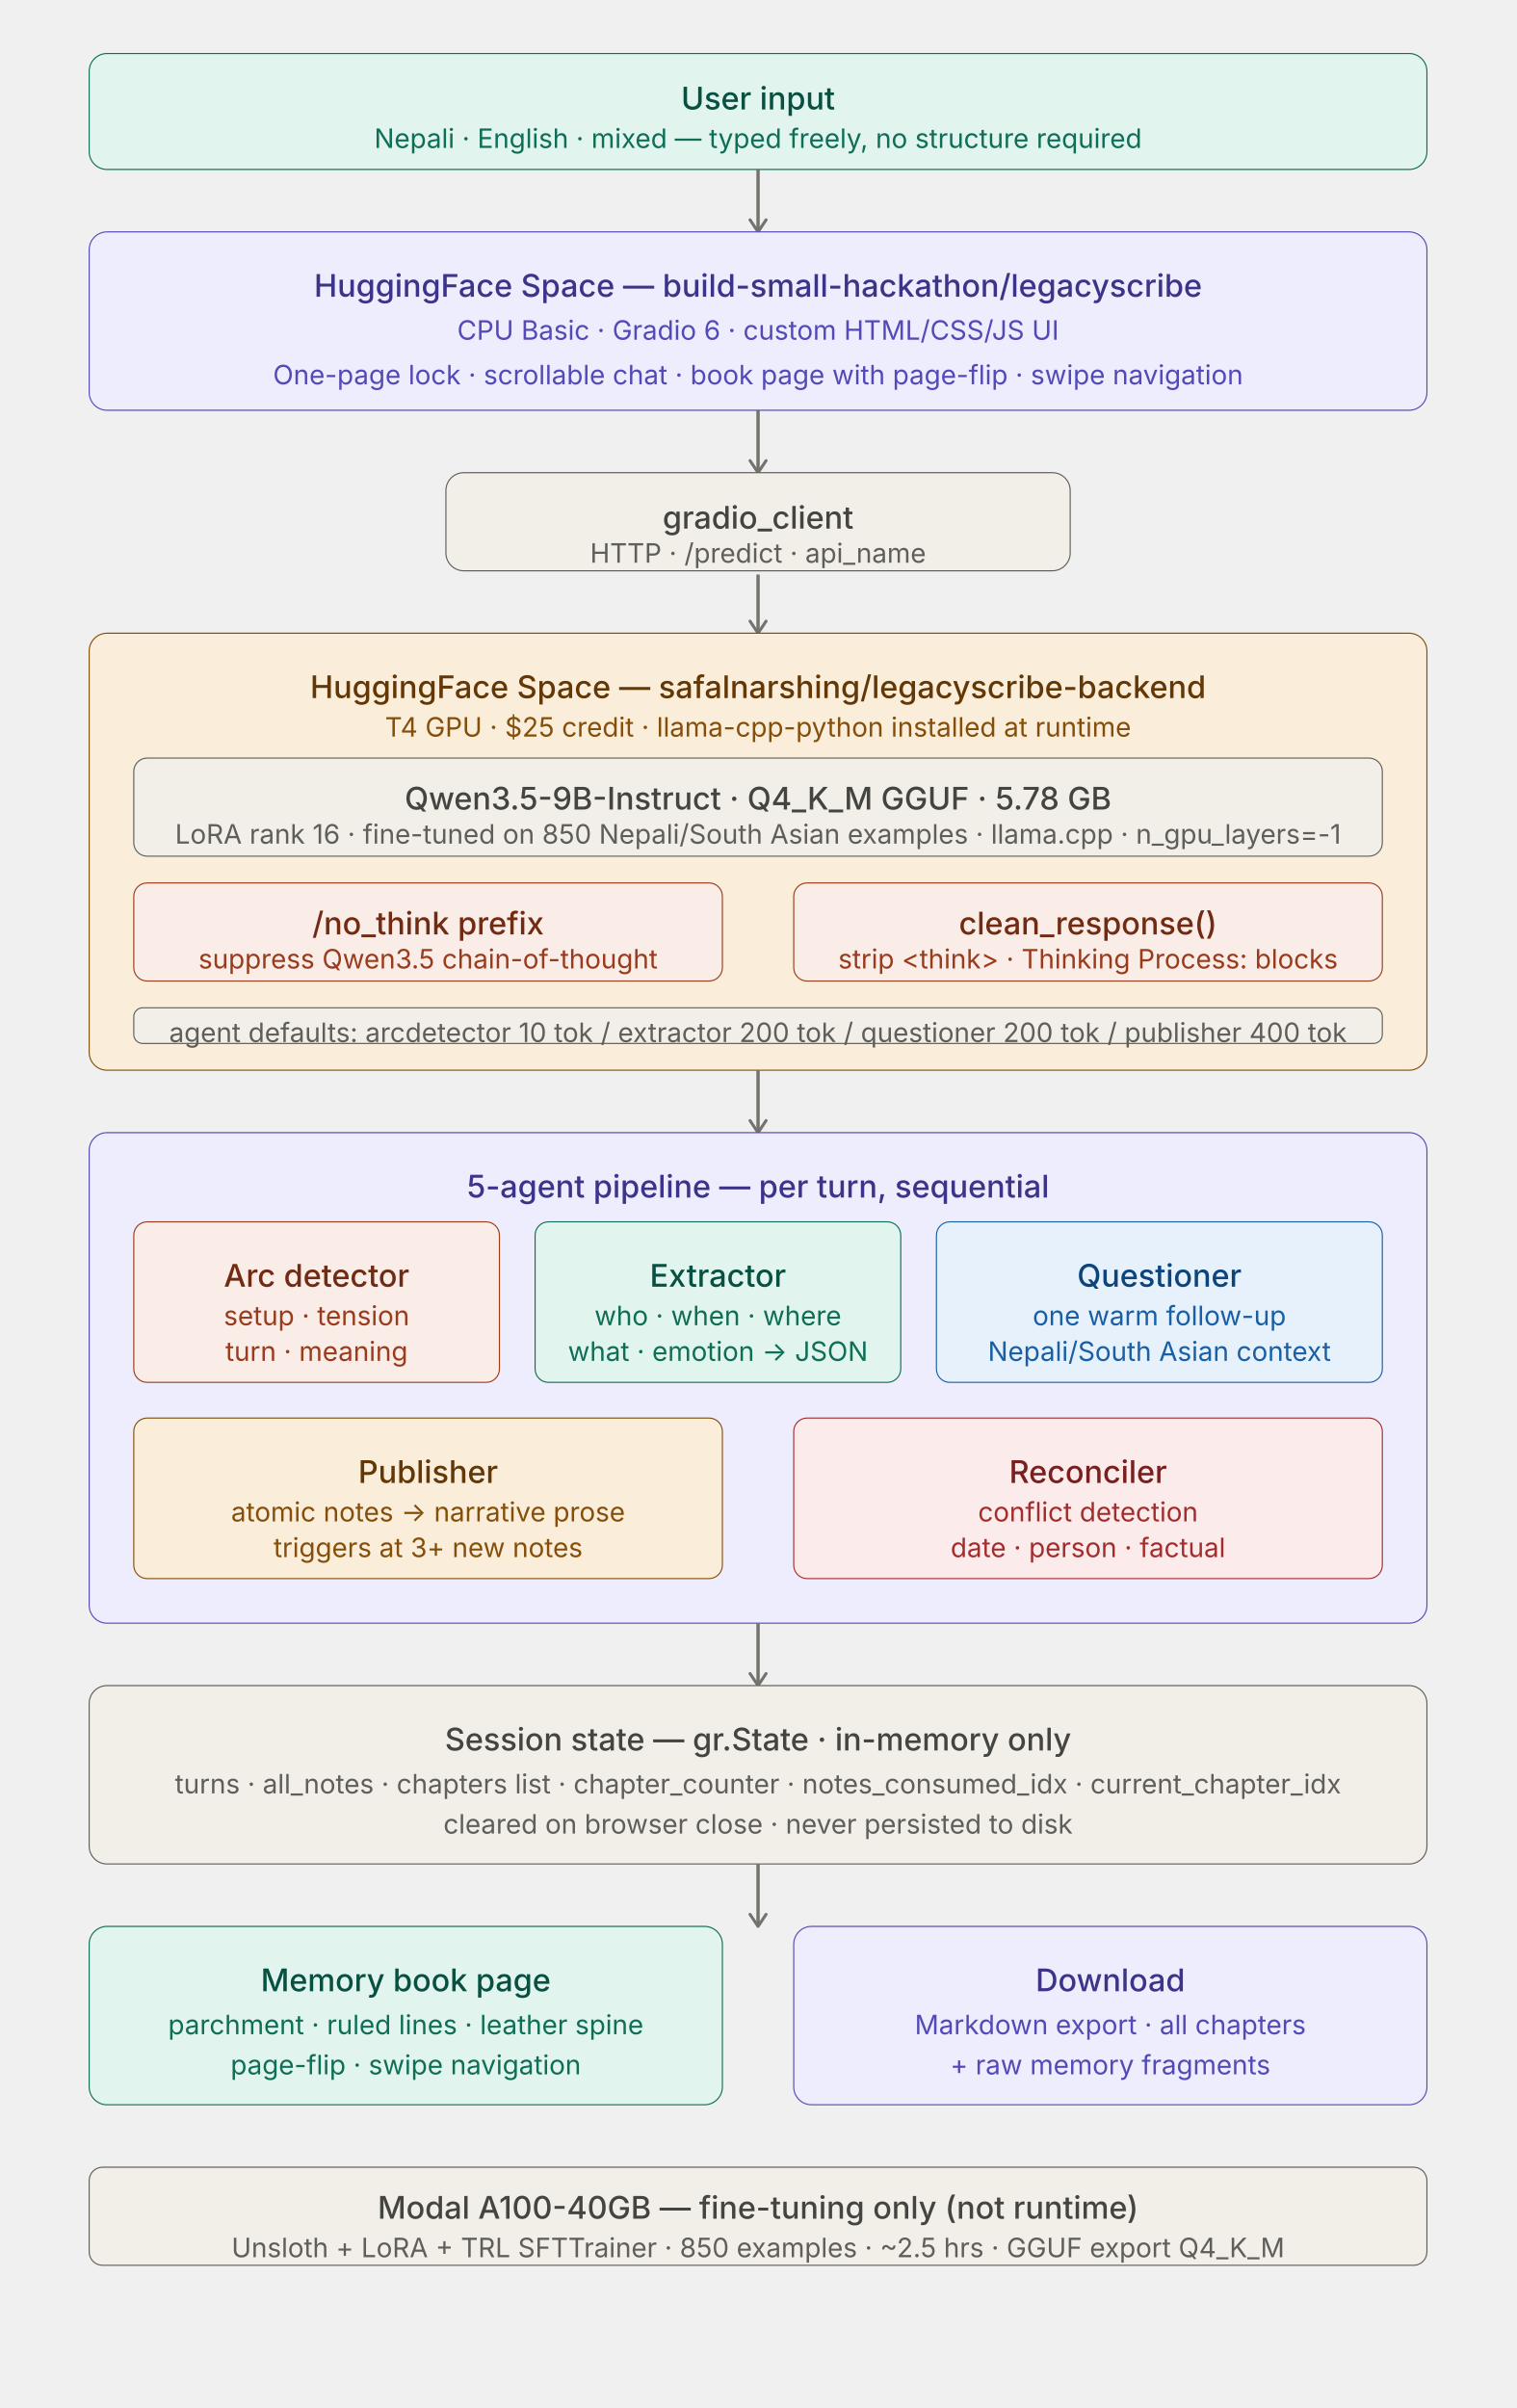
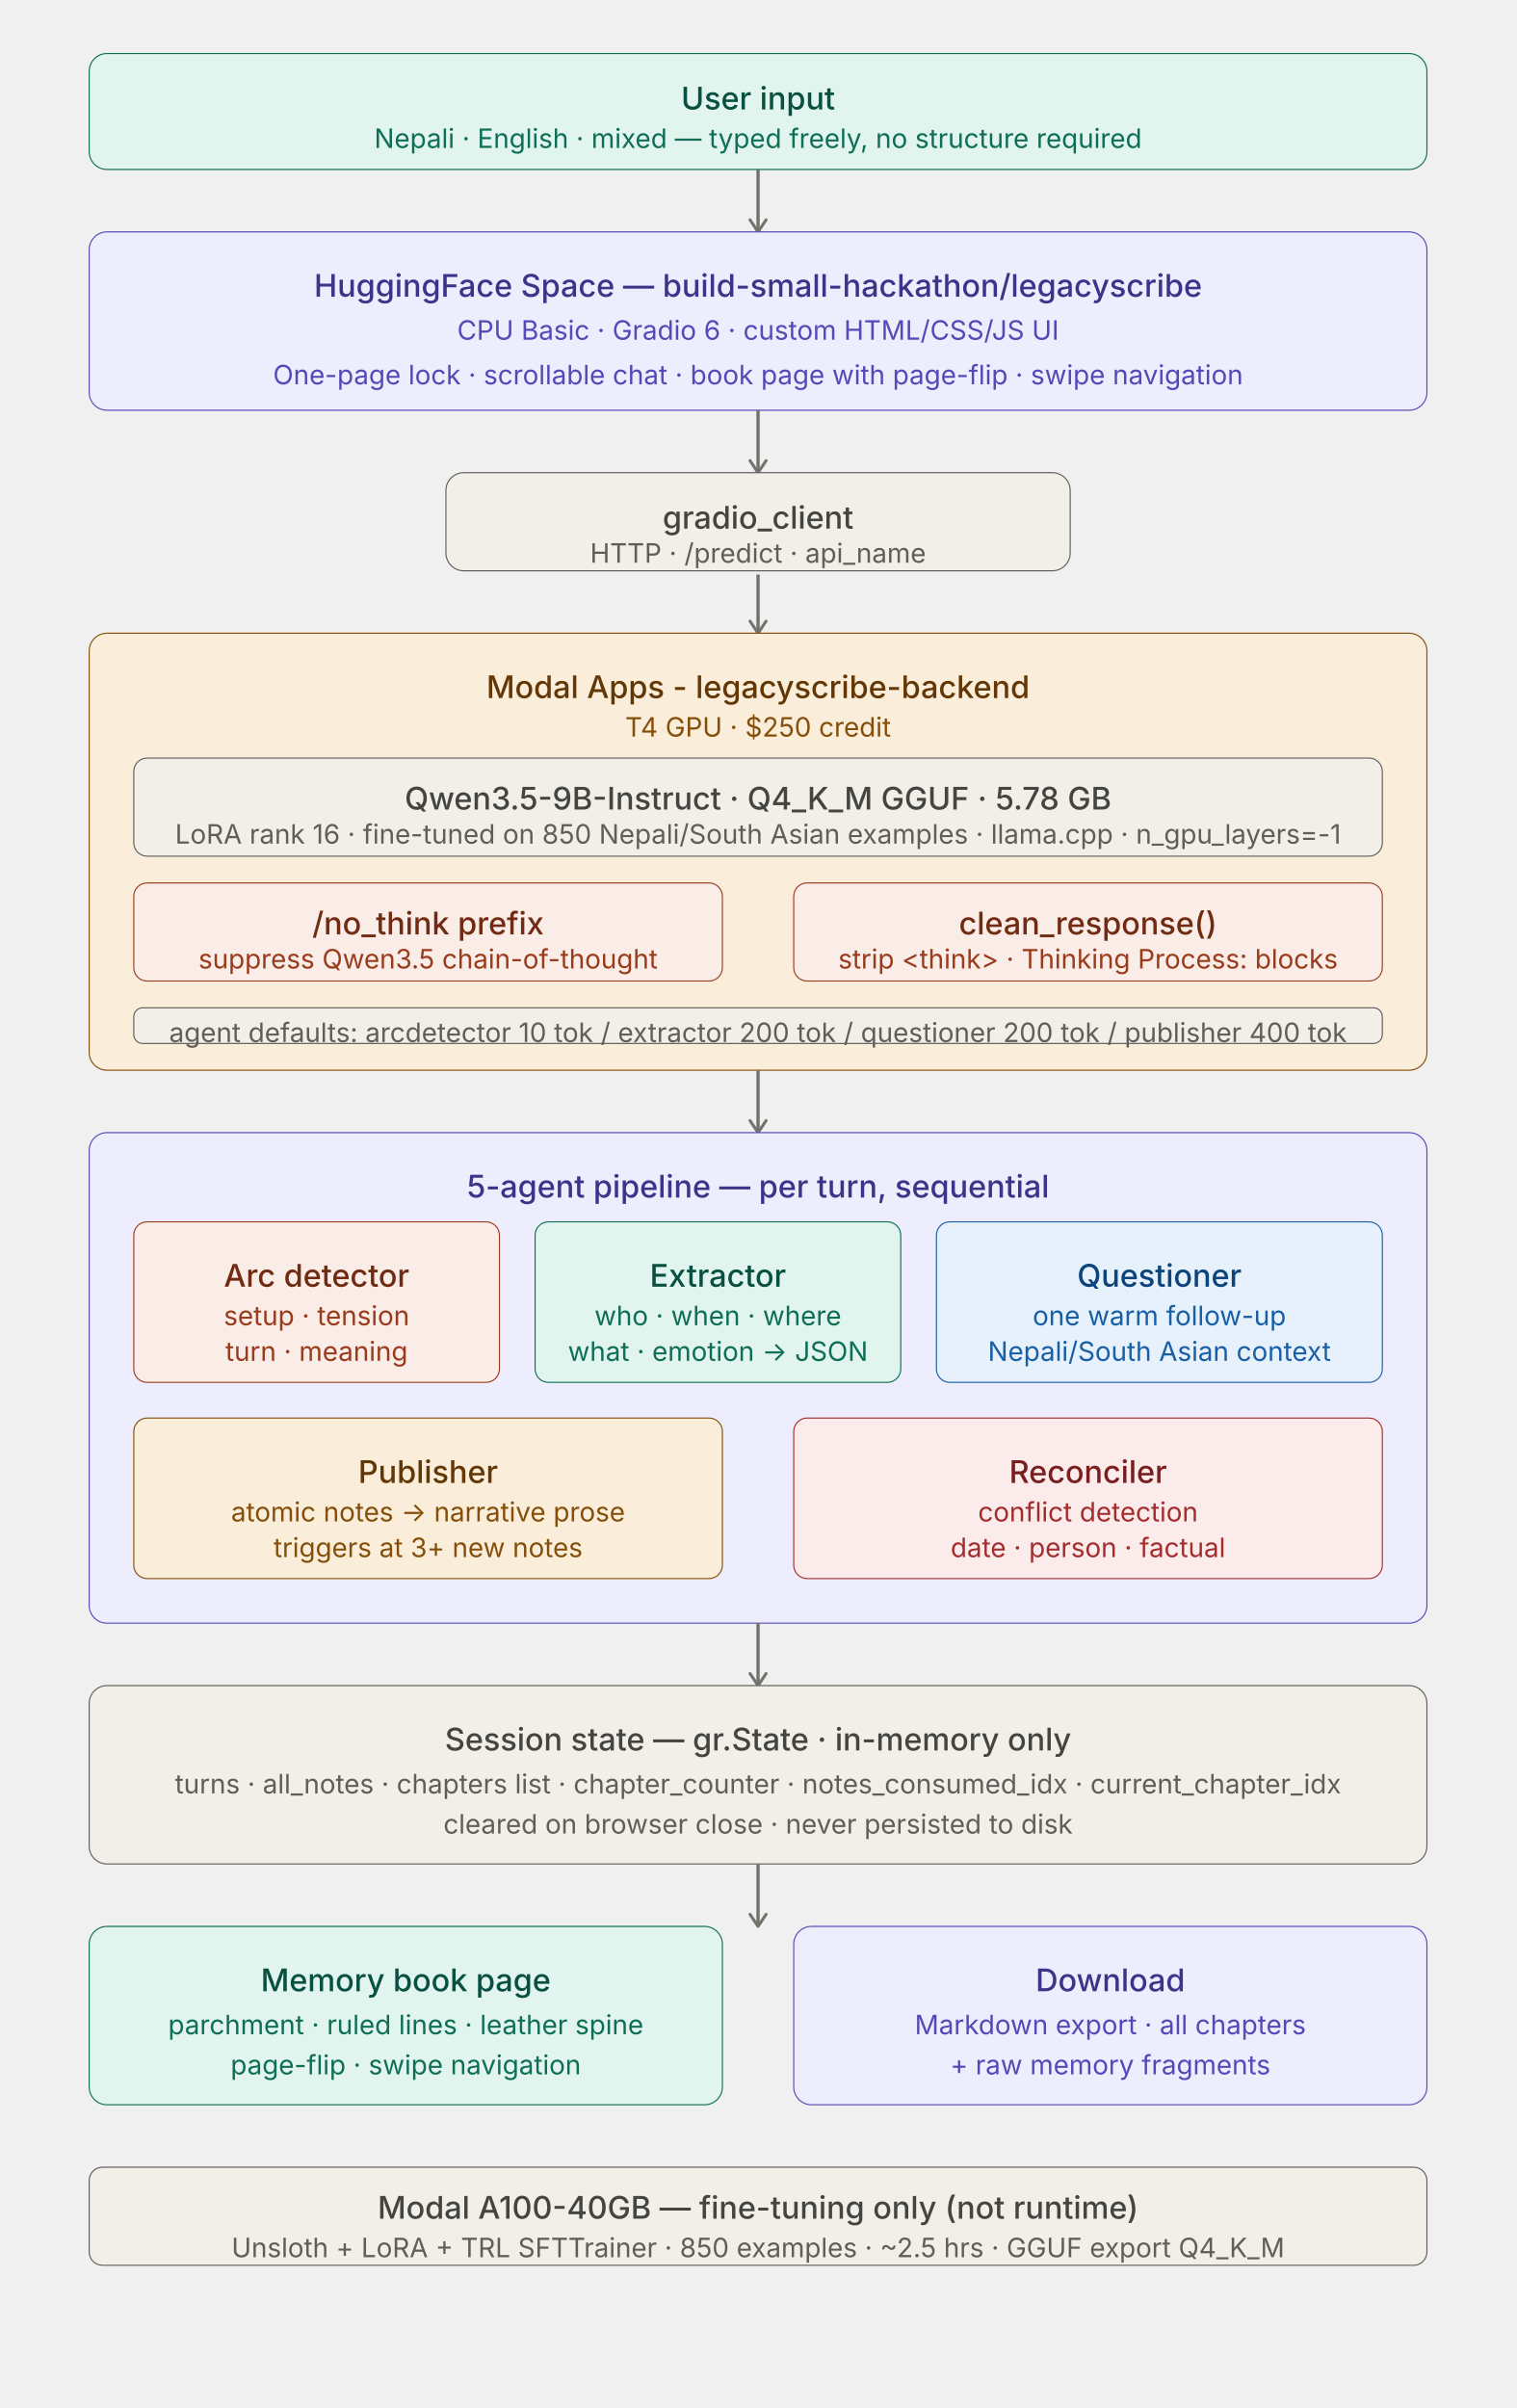
<svg xmlns="http://www.w3.org/2000/svg" width="100%" viewBox="0 0 680 1080" role="img" style="">
  <defs>
    <marker id="arrow" viewBox="0 0 10 10" refX="8" refY="5" markerWidth="6" markerHeight="6" orient="auto-start-reverse">
      <path d="M2 1L8 5L2 9" fill="none" stroke="context-stroke" stroke-width="1.5" stroke-linecap="round" stroke-linejoin="round" />
    </marker>
    <mask id="imagine-text-gaps-i17y0f" maskUnits="userSpaceOnUse">
      <rect x="0" y="0" width="680" height="1080" fill="white" />
      <rect x="301.271" y="33.333" width="77.469" height="21.333" fill="black" rx="2" />
      <rect x="165.953" y="52.333" width="348.094" height="19.333" fill="black" rx="2" />
      <rect x="142.823" y="117.333" width="394.354" height="21.333" fill="black" rx="2" />
      <rect x="206.505" y="138.333" width="266.99" height="19.333" fill="black" rx="2" />
      <rect x="125.609" y="158.333" width="428.949" height="19.333" fill="black" rx="2" />
      <rect x="292.229" y="221.333" width="94.887" height="21.333" fill="black" rx="2" />
      <rect x="263.276" y="238.333" width="153.831" height="19.333" fill="black" rx="2" />
      <rect x="141.083" y="297.333" width="397.833" height="21.333" fill="black" rx="2" />
      <rect x="172.292" y="316.333" width="335.128" height="19.333" fill="black" rx="2" />
      <rect x="181.391" y="347.333" width="317.318" height="21.333" fill="black" rx="2" />
      <rect x="82.599" y="364.333" width="514.802" height="19.333" fill="black" rx="2" />
      <rect x="133.995" y="403.333" width="115.725" height="21.333" fill="black" rx="2" />
      <rect x="86.505" y="420.333" width="211.958" height="19.333" fill="black" rx="2" />
      <rect x="425.812" y="403.333" width="124.375" height="21.333" fill="black" rx="2" />
      <rect x="374.448" y="420.333" width="227.6" height="19.333" fill="black" rx="2" />
      <rect x="76.167" y="453.333" width="528.201" height="19.333" fill="black" rx="2" />
      <rect x="207.203" y="521.333" width="265.594" height="21.333" fill="black" rx="2" />
      <rect x="94.703" y="561.333" width="94.166" height="21.333" fill="black" rx="2" />
      <rect x="96.661" y="580.333" width="90.843" height="19.333" fill="black" rx="2" />
      <rect x="97.234" y="596.333" width="89.344" height="19.333" fill="black" rx="2" />
      <rect x="286.177" y="561.333" width="71.89" height="21.333" fill="black" rx="2" />
      <rect x="263.932" y="580.333" width="115.852" height="19.333" fill="black" rx="2" />
      <rect x="252.167" y="596.333" width="139" height="19.333" fill="black" rx="2" />
      <rect x="478.479" y="561.333" width="83.286" height="21.333" fill="black" rx="2" />
      <rect x="460.708" y="580.333" width="119.134" height="19.333" fill="black" rx="2" />
      <rect x="438.979" y="596.333" width="163.016" height="19.333" fill="black" rx="2" />
      <rect x="156.672" y="649.333" width="70.896" height="21.333" fill="black" rx="2" />
      <rect x="101.245" y="668.333" width="181.887" height="19.333" fill="black" rx="2" />
      <rect x="119.604" y="684.333" width="144.627" height="19.333" fill="black" rx="2" />
      <rect x="448.464" y="649.333" width="79.31" height="21.333" fill="black" rx="2" />
      <rect x="433.583" y="668.333" width="108.999" height="19.333" fill="black" rx="2" />
      <rect x="423.943" y="684.333" width="128.115" height="19.333" fill="black" rx="2" />
      <rect x="199.49" y="769.333" width="281.021" height="21.333" fill="black" rx="2" />
      <rect x="75.094" y="790.333" width="529.63" height="19.333" fill="black" rx="2" />
      <rect x="197.536" y="808.333" width="285.453" height="19.333" fill="black" rx="2" />
      <rect x="114.161" y="877.333" width="135.677" height="21.333" fill="black" rx="2" />
      <rect x="73.208" y="898.333" width="217.965" height="19.333" fill="black" rx="2" />
      <rect x="101.865" y="916.333" width="160.437" height="19.333" fill="black" rx="2" />
      <rect x="460.635" y="877.333" width="74.729" height="21.333" fill="black" rx="2" />
      <rect x="407.109" y="898.333" width="182.283" height="19.333" fill="black" rx="2" />
      <rect x="423.521" y="916.333" width="149.463" height="19.333" fill="black" rx="2" />
      <rect x="167.234" y="979.333" width="345.531" height="21.333" fill="black" rx="2" />
      <rect x="107.599" y="998.333" width="464.863" height="19.333" fill="black" rx="2" />
    </mask>
  </defs>
  <g style="fill:rgb(0, 0, 0);stroke:none;color:rgb(0, 0, 0);stroke-width:1px;stroke-linecap:butt;stroke-linejoin:miter;opacity:1;font-family:&quot;Anthropic Sans&quot;, -apple-system, BlinkMacSystemFont, &quot;Segoe UI&quot;, sans-serif;font-size:16px;font-weight:400;text-anchor:start;dominant-baseline:auto">
    <rect x="40" y="24" width="600" height="52" rx="8" stroke-width="0.5" style="fill:rgb(225, 245, 238);stroke:rgb(15, 110, 86);color:rgb(0, 0, 0);stroke-width:0.5px;stroke-linecap:butt;stroke-linejoin:miter;opacity:1;font-family:&quot;Anthropic Sans&quot;, -apple-system, BlinkMacSystemFont, &quot;Segoe UI&quot;, sans-serif;font-size:16px;font-weight:400;text-anchor:start;dominant-baseline:auto" />
    <text x="340" y="44" text-anchor="middle" dominant-baseline="central" style="fill:rgb(8, 80, 65);stroke:none;color:rgb(0, 0, 0);stroke-width:1px;stroke-linecap:butt;stroke-linejoin:miter;opacity:1;font-family:&quot;Anthropic Sans&quot;, -apple-system, BlinkMacSystemFont, &quot;Segoe UI&quot;, sans-serif;font-size:14px;font-weight:500;text-anchor:middle;dominant-baseline:central">User input</text>
    <text x="340" y="62" text-anchor="middle" dominant-baseline="central" style="fill:rgb(15, 110, 86);stroke:none;color:rgb(0, 0, 0);stroke-width:1px;stroke-linecap:butt;stroke-linejoin:miter;opacity:1;font-family:&quot;Anthropic Sans&quot;, -apple-system, BlinkMacSystemFont, &quot;Segoe UI&quot;, sans-serif;font-size:12px;font-weight:400;text-anchor:middle;dominant-baseline:central">Nepali · English · mixed — typed freely, no structure required</text>
  </g>
  <line x1="340" y1="76" x2="340" y2="104" marker-end="url(#arrow)" style="fill:none;stroke:rgb(115, 114, 108);color:rgb(0, 0, 0);stroke-width:1.5px;stroke-linecap:butt;stroke-linejoin:miter;opacity:1;font-family:&quot;Anthropic Sans&quot;, -apple-system, BlinkMacSystemFont, &quot;Segoe UI&quot;, sans-serif;font-size:16px;font-weight:400;text-anchor:start;dominant-baseline:auto" />
  <g style="fill:rgb(0, 0, 0);stroke:none;color:rgb(0, 0, 0);stroke-width:1px;stroke-linecap:butt;stroke-linejoin:miter;opacity:1;font-family:&quot;Anthropic Sans&quot;, -apple-system, BlinkMacSystemFont, &quot;Segoe UI&quot;, sans-serif;font-size:16px;font-weight:400;text-anchor:start;dominant-baseline:auto">
    <rect x="40" y="104" width="600" height="80" rx="8" stroke-width="0.5" style="fill:rgb(238, 237, 254);stroke:rgb(83, 74, 183);color:rgb(0, 0, 0);stroke-width:0.5px;stroke-linecap:butt;stroke-linejoin:miter;opacity:1;font-family:&quot;Anthropic Sans&quot;, -apple-system, BlinkMacSystemFont, &quot;Segoe UI&quot;, sans-serif;font-size:16px;font-weight:400;text-anchor:start;dominant-baseline:auto" />
    <text x="340" y="128" text-anchor="middle" dominant-baseline="central" style="fill:rgb(60, 52, 137);stroke:none;color:rgb(0, 0, 0);stroke-width:1px;stroke-linecap:butt;stroke-linejoin:miter;opacity:1;font-family:&quot;Anthropic Sans&quot;, -apple-system, BlinkMacSystemFont, &quot;Segoe UI&quot;, sans-serif;font-size:14px;font-weight:500;text-anchor:middle;dominant-baseline:central">HuggingFace Space — build-small-hackathon/legacyscribe</text>
    <text x="340" y="148" text-anchor="middle" dominant-baseline="central" style="fill:rgb(83, 74, 183);stroke:none;color:rgb(0, 0, 0);stroke-width:1px;stroke-linecap:butt;stroke-linejoin:miter;opacity:1;font-family:&quot;Anthropic Sans&quot;, -apple-system, BlinkMacSystemFont, &quot;Segoe UI&quot;, sans-serif;font-size:12px;font-weight:400;text-anchor:middle;dominant-baseline:central">CPU Basic · Gradio 6 · custom HTML/CSS/JS UI</text>
    <text x="340" y="168" text-anchor="middle" dominant-baseline="central" style="fill:rgb(83, 74, 183);stroke:none;color:rgb(0, 0, 0);stroke-width:1px;stroke-linecap:butt;stroke-linejoin:miter;opacity:1;font-family:&quot;Anthropic Sans&quot;, -apple-system, BlinkMacSystemFont, &quot;Segoe UI&quot;, sans-serif;font-size:12px;font-weight:400;text-anchor:middle;dominant-baseline:central">One-page lock · scrollable chat · book page with page-flip · swipe navigation</text>
  </g>
  <line x1="340" y1="184" x2="340" y2="212" marker-end="url(#arrow)" style="fill:none;stroke:rgb(115, 114, 108);color:rgb(0, 0, 0);stroke-width:1.5px;stroke-linecap:butt;stroke-linejoin:miter;opacity:1;font-family:&quot;Anthropic Sans&quot;, -apple-system, BlinkMacSystemFont, &quot;Segoe UI&quot;, sans-serif;font-size:16px;font-weight:400;text-anchor:start;dominant-baseline:auto" />
  <g style="fill:rgb(0, 0, 0);stroke:none;color:rgb(0, 0, 0);stroke-width:1px;stroke-linecap:butt;stroke-linejoin:miter;opacity:1;font-family:&quot;Anthropic Sans&quot;, -apple-system, BlinkMacSystemFont, &quot;Segoe UI&quot;, sans-serif;font-size:16px;font-weight:400;text-anchor:start;dominant-baseline:auto">
    <rect x="200" y="212" width="280" height="44" rx="8" stroke-width="0.5" style="fill:rgb(241, 239, 232);stroke:rgb(95, 94, 90);color:rgb(0, 0, 0);stroke-width:0.5px;stroke-linecap:butt;stroke-linejoin:miter;opacity:1;font-family:&quot;Anthropic Sans&quot;, -apple-system, BlinkMacSystemFont, &quot;Segoe UI&quot;, sans-serif;font-size:16px;font-weight:400;text-anchor:start;dominant-baseline:auto" />
    <text x="340" y="232" text-anchor="middle" dominant-baseline="central" style="fill:rgb(68, 68, 65);stroke:none;color:rgb(0, 0, 0);stroke-width:1px;stroke-linecap:butt;stroke-linejoin:miter;opacity:1;font-family:&quot;Anthropic Sans&quot;, -apple-system, BlinkMacSystemFont, &quot;Segoe UI&quot;, sans-serif;font-size:14px;font-weight:500;text-anchor:middle;dominant-baseline:central">gradio_client</text>
    <text x="340" y="248" text-anchor="middle" dominant-baseline="central" style="fill:rgb(95, 94, 90);stroke:none;color:rgb(0, 0, 0);stroke-width:1px;stroke-linecap:butt;stroke-linejoin:miter;opacity:1;font-family:&quot;Anthropic Sans&quot;, -apple-system, BlinkMacSystemFont, &quot;Segoe UI&quot;, sans-serif;font-size:12px;font-weight:400;text-anchor:middle;dominant-baseline:central">HTTP · /predict · api_name</text>
  </g>
  <line x1="340" y1="256" x2="340" y2="284" marker-end="url(#arrow)" mask="url(#imagine-text-gaps-i17y0f)" style="fill:none;stroke:rgb(115, 114, 108);color:rgb(0, 0, 0);stroke-width:1.5px;stroke-linecap:butt;stroke-linejoin:miter;opacity:1;font-family:&quot;Anthropic Sans&quot;, -apple-system, BlinkMacSystemFont, &quot;Segoe UI&quot;, sans-serif;font-size:16px;font-weight:400;text-anchor:start;dominant-baseline:auto" />
  <g style="fill:rgb(0, 0, 0);stroke:none;color:rgb(0, 0, 0);stroke-width:1px;stroke-linecap:butt;stroke-linejoin:miter;opacity:1;font-family:&quot;Anthropic Sans&quot;, -apple-system, BlinkMacSystemFont, &quot;Segoe UI&quot;, sans-serif;font-size:16px;font-weight:400;text-anchor:start;dominant-baseline:auto">
    <rect x="40" y="284" width="600" height="196" rx="8" stroke-width="0.5" style="fill:rgb(250, 238, 218);stroke:rgb(133, 79, 11);color:rgb(0, 0, 0);stroke-width:0.5px;stroke-linecap:butt;stroke-linejoin:miter;opacity:1;font-family:&quot;Anthropic Sans&quot;, -apple-system, BlinkMacSystemFont, &quot;Segoe UI&quot;, sans-serif;font-size:16px;font-weight:400;text-anchor:start;dominant-baseline:auto" />
-     <text x="340" y="308" text-anchor="middle" dominant-baseline="central" style="fill:rgb(99, 56, 6);stroke:none;color:rgb(0, 0, 0);stroke-width:1px;stroke-linecap:butt;stroke-linejoin:miter;opacity:1;font-family:&quot;Anthropic Sans&quot;, -apple-system, BlinkMacSystemFont, &quot;Segoe UI&quot;, sans-serif;font-size:14px;font-weight:500;text-anchor:middle;dominant-baseline:central">HuggingFace Space — safalnarshing/legacyscribe-backend</text>
-     <text x="340" y="326" text-anchor="middle" dominant-baseline="central" style="fill:rgb(133, 79, 11);stroke:none;color:rgb(0, 0, 0);stroke-width:1px;stroke-linecap:butt;stroke-linejoin:miter;opacity:1;font-family:&quot;Anthropic Sans&quot;, -apple-system, BlinkMacSystemFont, &quot;Segoe UI&quot;, sans-serif;font-size:12px;font-weight:400;text-anchor:middle;dominant-baseline:central">T4 GPU · $25 credit · llama-cpp-python installed at runtime</text>
+     <text x="340" y="308" text-anchor="middle" dominant-baseline="central" style="fill:rgb(99, 56, 6);stroke:none;color:rgb(0, 0, 0);stroke-width:1px;stroke-linecap:butt;stroke-linejoin:miter;opacity:1;font-family:&quot;Anthropic Sans&quot;, -apple-system, BlinkMacSystemFont, &quot;Segoe UI&quot;, sans-serif;font-size:14px;font-weight:500;text-anchor:middle;dominant-baseline:central">Modal Apps - legacyscribe-backend</text>
+     <text x="340" y="326" text-anchor="middle" dominant-baseline="central" style="fill:rgb(133, 79, 11);stroke:none;color:rgb(0, 0, 0);stroke-width:1px;stroke-linecap:butt;stroke-linejoin:miter;opacity:1;font-family:&quot;Anthropic Sans&quot;, -apple-system, BlinkMacSystemFont, &quot;Segoe UI&quot;, sans-serif;font-size:12px;font-weight:400;text-anchor:middle;dominant-baseline:central">T4 GPU · $250 credit</text>
  </g>
  <g style="fill:rgb(0, 0, 0);stroke:none;color:rgb(0, 0, 0);stroke-width:1px;stroke-linecap:butt;stroke-linejoin:miter;opacity:1;font-family:&quot;Anthropic Sans&quot;, -apple-system, BlinkMacSystemFont, &quot;Segoe UI&quot;, sans-serif;font-size:16px;font-weight:400;text-anchor:start;dominant-baseline:auto">
    <rect x="60" y="340" width="560" height="44" rx="6" stroke-width="0.5" style="fill:rgb(241, 239, 232);stroke:rgb(95, 94, 90);color:rgb(0, 0, 0);stroke-width:0.5px;stroke-linecap:butt;stroke-linejoin:miter;opacity:1;font-family:&quot;Anthropic Sans&quot;, -apple-system, BlinkMacSystemFont, &quot;Segoe UI&quot;, sans-serif;font-size:16px;font-weight:400;text-anchor:start;dominant-baseline:auto" />
    <text x="340" y="358" text-anchor="middle" dominant-baseline="central" style="fill:rgb(68, 68, 65);stroke:none;color:rgb(0, 0, 0);stroke-width:1px;stroke-linecap:butt;stroke-linejoin:miter;opacity:1;font-family:&quot;Anthropic Sans&quot;, -apple-system, BlinkMacSystemFont, &quot;Segoe UI&quot;, sans-serif;font-size:14px;font-weight:500;text-anchor:middle;dominant-baseline:central">Qwen3.5-9B-Instruct · Q4_K_M GGUF · 5.78 GB</text>
    <text x="340" y="374" text-anchor="middle" dominant-baseline="central" style="fill:rgb(95, 94, 90);stroke:none;color:rgb(0, 0, 0);stroke-width:1px;stroke-linecap:butt;stroke-linejoin:miter;opacity:1;font-family:&quot;Anthropic Sans&quot;, -apple-system, BlinkMacSystemFont, &quot;Segoe UI&quot;, sans-serif;font-size:12px;font-weight:400;text-anchor:middle;dominant-baseline:central">LoRA rank 16 · fine-tuned on 850 Nepali/South Asian examples · llama.cpp · n_gpu_layers=-1</text>
  </g>
  <g style="fill:rgb(0, 0, 0);stroke:none;color:rgb(0, 0, 0);stroke-width:1px;stroke-linecap:butt;stroke-linejoin:miter;opacity:1;font-family:&quot;Anthropic Sans&quot;, -apple-system, BlinkMacSystemFont, &quot;Segoe UI&quot;, sans-serif;font-size:16px;font-weight:400;text-anchor:start;dominant-baseline:auto">
    <rect x="60" y="396" width="264" height="44" rx="6" stroke-width="0.5" style="fill:rgb(250, 236, 231);stroke:rgb(153, 60, 29);color:rgb(0, 0, 0);stroke-width:0.5px;stroke-linecap:butt;stroke-linejoin:miter;opacity:1;font-family:&quot;Anthropic Sans&quot;, -apple-system, BlinkMacSystemFont, &quot;Segoe UI&quot;, sans-serif;font-size:16px;font-weight:400;text-anchor:start;dominant-baseline:auto" />
    <text x="192" y="414" text-anchor="middle" dominant-baseline="central" style="fill:rgb(113, 43, 19);stroke:none;color:rgb(0, 0, 0);stroke-width:1px;stroke-linecap:butt;stroke-linejoin:miter;opacity:1;font-family:&quot;Anthropic Sans&quot;, -apple-system, BlinkMacSystemFont, &quot;Segoe UI&quot;, sans-serif;font-size:14px;font-weight:500;text-anchor:middle;dominant-baseline:central">/no_think prefix</text>
    <text x="192" y="430" text-anchor="middle" dominant-baseline="central" style="fill:rgb(153, 60, 29);stroke:none;color:rgb(0, 0, 0);stroke-width:1px;stroke-linecap:butt;stroke-linejoin:miter;opacity:1;font-family:&quot;Anthropic Sans&quot;, -apple-system, BlinkMacSystemFont, &quot;Segoe UI&quot;, sans-serif;font-size:12px;font-weight:400;text-anchor:middle;dominant-baseline:central">suppress Qwen3.5 chain-of-thought</text>
  </g>
  <g style="fill:rgb(0, 0, 0);stroke:none;color:rgb(0, 0, 0);stroke-width:1px;stroke-linecap:butt;stroke-linejoin:miter;opacity:1;font-family:&quot;Anthropic Sans&quot;, -apple-system, BlinkMacSystemFont, &quot;Segoe UI&quot;, sans-serif;font-size:16px;font-weight:400;text-anchor:start;dominant-baseline:auto">
    <rect x="356" y="396" width="264" height="44" rx="6" stroke-width="0.5" style="fill:rgb(250, 236, 231);stroke:rgb(153, 60, 29);color:rgb(0, 0, 0);stroke-width:0.5px;stroke-linecap:butt;stroke-linejoin:miter;opacity:1;font-family:&quot;Anthropic Sans&quot;, -apple-system, BlinkMacSystemFont, &quot;Segoe UI&quot;, sans-serif;font-size:16px;font-weight:400;text-anchor:start;dominant-baseline:auto" />
    <text x="488" y="414" text-anchor="middle" dominant-baseline="central" style="fill:rgb(113, 43, 19);stroke:none;color:rgb(0, 0, 0);stroke-width:1px;stroke-linecap:butt;stroke-linejoin:miter;opacity:1;font-family:&quot;Anthropic Sans&quot;, -apple-system, BlinkMacSystemFont, &quot;Segoe UI&quot;, sans-serif;font-size:14px;font-weight:500;text-anchor:middle;dominant-baseline:central">clean_response()</text>
    <text x="488" y="430" text-anchor="middle" dominant-baseline="central" style="fill:rgb(153, 60, 29);stroke:none;color:rgb(0, 0, 0);stroke-width:1px;stroke-linecap:butt;stroke-linejoin:miter;opacity:1;font-family:&quot;Anthropic Sans&quot;, -apple-system, BlinkMacSystemFont, &quot;Segoe UI&quot;, sans-serif;font-size:12px;font-weight:400;text-anchor:middle;dominant-baseline:central">strip &lt;think&gt; · Thinking Process: blocks</text>
  </g>
  <g style="fill:rgb(0, 0, 0);stroke:none;color:rgb(0, 0, 0);stroke-width:1px;stroke-linecap:butt;stroke-linejoin:miter;opacity:1;font-family:&quot;Anthropic Sans&quot;, -apple-system, BlinkMacSystemFont, &quot;Segoe UI&quot;, sans-serif;font-size:16px;font-weight:400;text-anchor:start;dominant-baseline:auto">
    <rect x="60" y="452" width="560" height="16" rx="4" stroke-width="0.5" style="fill:rgb(241, 239, 232);stroke:rgb(95, 94, 90);color:rgb(0, 0, 0);stroke-width:0.5px;stroke-linecap:butt;stroke-linejoin:miter;opacity:1;font-family:&quot;Anthropic Sans&quot;, -apple-system, BlinkMacSystemFont, &quot;Segoe UI&quot;, sans-serif;font-size:16px;font-weight:400;text-anchor:start;dominant-baseline:auto" />
    <text x="340" y="463" text-anchor="middle" dominant-baseline="central" style="fill:rgb(95, 94, 90);stroke:none;color:rgb(0, 0, 0);stroke-width:1px;stroke-linecap:butt;stroke-linejoin:miter;opacity:1;font-family:&quot;Anthropic Sans&quot;, -apple-system, BlinkMacSystemFont, &quot;Segoe UI&quot;, sans-serif;font-size:12px;font-weight:400;text-anchor:middle;dominant-baseline:central">agent defaults: arcdetector 10 tok / extractor 200 tok / questioner 200 tok / publisher 400 tok</text>
  </g>
  <line x1="340" y1="480" x2="340" y2="508" marker-end="url(#arrow)" style="fill:none;stroke:rgb(115, 114, 108);color:rgb(0, 0, 0);stroke-width:1.5px;stroke-linecap:butt;stroke-linejoin:miter;opacity:1;font-family:&quot;Anthropic Sans&quot;, -apple-system, BlinkMacSystemFont, &quot;Segoe UI&quot;, sans-serif;font-size:16px;font-weight:400;text-anchor:start;dominant-baseline:auto" />
  <g style="fill:rgb(0, 0, 0);stroke:none;color:rgb(0, 0, 0);stroke-width:1px;stroke-linecap:butt;stroke-linejoin:miter;opacity:1;font-family:&quot;Anthropic Sans&quot;, -apple-system, BlinkMacSystemFont, &quot;Segoe UI&quot;, sans-serif;font-size:16px;font-weight:400;text-anchor:start;dominant-baseline:auto">
    <rect x="40" y="508" width="600" height="220" rx="8" stroke-width="0.5" style="fill:rgb(238, 237, 254);stroke:rgb(83, 74, 183);color:rgb(0, 0, 0);stroke-width:0.5px;stroke-linecap:butt;stroke-linejoin:miter;opacity:1;font-family:&quot;Anthropic Sans&quot;, -apple-system, BlinkMacSystemFont, &quot;Segoe UI&quot;, sans-serif;font-size:16px;font-weight:400;text-anchor:start;dominant-baseline:auto" />
    <text x="340" y="532" text-anchor="middle" dominant-baseline="central" style="fill:rgb(60, 52, 137);stroke:none;color:rgb(0, 0, 0);stroke-width:1px;stroke-linecap:butt;stroke-linejoin:miter;opacity:1;font-family:&quot;Anthropic Sans&quot;, -apple-system, BlinkMacSystemFont, &quot;Segoe UI&quot;, sans-serif;font-size:14px;font-weight:500;text-anchor:middle;dominant-baseline:central">5-agent pipeline — per turn, sequential</text>
  </g>
  <g style="fill:rgb(0, 0, 0);stroke:none;color:rgb(0, 0, 0);stroke-width:1px;stroke-linecap:butt;stroke-linejoin:miter;opacity:1;font-family:&quot;Anthropic Sans&quot;, -apple-system, BlinkMacSystemFont, &quot;Segoe UI&quot;, sans-serif;font-size:16px;font-weight:400;text-anchor:start;dominant-baseline:auto">
    <rect x="60" y="548" width="164" height="72" rx="6" stroke-width="0.5" style="fill:rgb(250, 236, 231);stroke:rgb(153, 60, 29);color:rgb(0, 0, 0);stroke-width:0.5px;stroke-linecap:butt;stroke-linejoin:miter;opacity:1;font-family:&quot;Anthropic Sans&quot;, -apple-system, BlinkMacSystemFont, &quot;Segoe UI&quot;, sans-serif;font-size:16px;font-weight:400;text-anchor:start;dominant-baseline:auto" />
    <text x="142" y="572" text-anchor="middle" dominant-baseline="central" style="fill:rgb(113, 43, 19);stroke:none;color:rgb(0, 0, 0);stroke-width:1px;stroke-linecap:butt;stroke-linejoin:miter;opacity:1;font-family:&quot;Anthropic Sans&quot;, -apple-system, BlinkMacSystemFont, &quot;Segoe UI&quot;, sans-serif;font-size:14px;font-weight:500;text-anchor:middle;dominant-baseline:central">Arc detector</text>
    <text x="142" y="590" text-anchor="middle" dominant-baseline="central" style="fill:rgb(153, 60, 29);stroke:none;color:rgb(0, 0, 0);stroke-width:1px;stroke-linecap:butt;stroke-linejoin:miter;opacity:1;font-family:&quot;Anthropic Sans&quot;, -apple-system, BlinkMacSystemFont, &quot;Segoe UI&quot;, sans-serif;font-size:12px;font-weight:400;text-anchor:middle;dominant-baseline:central">setup · tension</text>
    <text x="142" y="606" text-anchor="middle" dominant-baseline="central" style="fill:rgb(153, 60, 29);stroke:none;color:rgb(0, 0, 0);stroke-width:1px;stroke-linecap:butt;stroke-linejoin:miter;opacity:1;font-family:&quot;Anthropic Sans&quot;, -apple-system, BlinkMacSystemFont, &quot;Segoe UI&quot;, sans-serif;font-size:12px;font-weight:400;text-anchor:middle;dominant-baseline:central">turn · meaning</text>
  </g>
  <g style="fill:rgb(0, 0, 0);stroke:none;color:rgb(0, 0, 0);stroke-width:1px;stroke-linecap:butt;stroke-linejoin:miter;opacity:1;font-family:&quot;Anthropic Sans&quot;, -apple-system, BlinkMacSystemFont, &quot;Segoe UI&quot;, sans-serif;font-size:16px;font-weight:400;text-anchor:start;dominant-baseline:auto">
    <rect x="240" y="548" width="164" height="72" rx="6" stroke-width="0.5" style="fill:rgb(225, 245, 238);stroke:rgb(15, 110, 86);color:rgb(0, 0, 0);stroke-width:0.5px;stroke-linecap:butt;stroke-linejoin:miter;opacity:1;font-family:&quot;Anthropic Sans&quot;, -apple-system, BlinkMacSystemFont, &quot;Segoe UI&quot;, sans-serif;font-size:16px;font-weight:400;text-anchor:start;dominant-baseline:auto" />
    <text x="322" y="572" text-anchor="middle" dominant-baseline="central" style="fill:rgb(8, 80, 65);stroke:none;color:rgb(0, 0, 0);stroke-width:1px;stroke-linecap:butt;stroke-linejoin:miter;opacity:1;font-family:&quot;Anthropic Sans&quot;, -apple-system, BlinkMacSystemFont, &quot;Segoe UI&quot;, sans-serif;font-size:14px;font-weight:500;text-anchor:middle;dominant-baseline:central">Extractor</text>
    <text x="322" y="590" text-anchor="middle" dominant-baseline="central" style="fill:rgb(15, 110, 86);stroke:none;color:rgb(0, 0, 0);stroke-width:1px;stroke-linecap:butt;stroke-linejoin:miter;opacity:1;font-family:&quot;Anthropic Sans&quot;, -apple-system, BlinkMacSystemFont, &quot;Segoe UI&quot;, sans-serif;font-size:12px;font-weight:400;text-anchor:middle;dominant-baseline:central">who · when · where</text>
    <text x="322" y="606" text-anchor="middle" dominant-baseline="central" style="fill:rgb(15, 110, 86);stroke:none;color:rgb(0, 0, 0);stroke-width:1px;stroke-linecap:butt;stroke-linejoin:miter;opacity:1;font-family:&quot;Anthropic Sans&quot;, -apple-system, BlinkMacSystemFont, &quot;Segoe UI&quot;, sans-serif;font-size:12px;font-weight:400;text-anchor:middle;dominant-baseline:central">what · emotion → JSON</text>
  </g>
  <g style="fill:rgb(0, 0, 0);stroke:none;color:rgb(0, 0, 0);stroke-width:1px;stroke-linecap:butt;stroke-linejoin:miter;opacity:1;font-family:&quot;Anthropic Sans&quot;, -apple-system, BlinkMacSystemFont, &quot;Segoe UI&quot;, sans-serif;font-size:16px;font-weight:400;text-anchor:start;dominant-baseline:auto">
    <rect x="420" y="548" width="200" height="72" rx="6" stroke-width="0.5" style="fill:rgb(230, 241, 251);stroke:rgb(24, 95, 165);color:rgb(0, 0, 0);stroke-width:0.5px;stroke-linecap:butt;stroke-linejoin:miter;opacity:1;font-family:&quot;Anthropic Sans&quot;, -apple-system, BlinkMacSystemFont, &quot;Segoe UI&quot;, sans-serif;font-size:16px;font-weight:400;text-anchor:start;dominant-baseline:auto" />
    <text x="520" y="572" text-anchor="middle" dominant-baseline="central" style="fill:rgb(12, 68, 124);stroke:none;color:rgb(0, 0, 0);stroke-width:1px;stroke-linecap:butt;stroke-linejoin:miter;opacity:1;font-family:&quot;Anthropic Sans&quot;, -apple-system, BlinkMacSystemFont, &quot;Segoe UI&quot;, sans-serif;font-size:14px;font-weight:500;text-anchor:middle;dominant-baseline:central">Questioner</text>
    <text x="520" y="590" text-anchor="middle" dominant-baseline="central" style="fill:rgb(24, 95, 165);stroke:none;color:rgb(0, 0, 0);stroke-width:1px;stroke-linecap:butt;stroke-linejoin:miter;opacity:1;font-family:&quot;Anthropic Sans&quot;, -apple-system, BlinkMacSystemFont, &quot;Segoe UI&quot;, sans-serif;font-size:12px;font-weight:400;text-anchor:middle;dominant-baseline:central">one warm follow-up</text>
    <text x="520" y="606" text-anchor="middle" dominant-baseline="central" style="fill:rgb(24, 95, 165);stroke:none;color:rgb(0, 0, 0);stroke-width:1px;stroke-linecap:butt;stroke-linejoin:miter;opacity:1;font-family:&quot;Anthropic Sans&quot;, -apple-system, BlinkMacSystemFont, &quot;Segoe UI&quot;, sans-serif;font-size:12px;font-weight:400;text-anchor:middle;dominant-baseline:central">Nepali/South Asian context</text>
  </g>
  <g style="fill:rgb(0, 0, 0);stroke:none;color:rgb(0, 0, 0);stroke-width:1px;stroke-linecap:butt;stroke-linejoin:miter;opacity:1;font-family:&quot;Anthropic Sans&quot;, -apple-system, BlinkMacSystemFont, &quot;Segoe UI&quot;, sans-serif;font-size:16px;font-weight:400;text-anchor:start;dominant-baseline:auto">
    <rect x="60" y="636" width="264" height="72" rx="6" stroke-width="0.5" style="fill:rgb(250, 238, 218);stroke:rgb(133, 79, 11);color:rgb(0, 0, 0);stroke-width:0.5px;stroke-linecap:butt;stroke-linejoin:miter;opacity:1;font-family:&quot;Anthropic Sans&quot;, -apple-system, BlinkMacSystemFont, &quot;Segoe UI&quot;, sans-serif;font-size:16px;font-weight:400;text-anchor:start;dominant-baseline:auto" />
    <text x="192" y="660" text-anchor="middle" dominant-baseline="central" style="fill:rgb(99, 56, 6);stroke:none;color:rgb(0, 0, 0);stroke-width:1px;stroke-linecap:butt;stroke-linejoin:miter;opacity:1;font-family:&quot;Anthropic Sans&quot;, -apple-system, BlinkMacSystemFont, &quot;Segoe UI&quot;, sans-serif;font-size:14px;font-weight:500;text-anchor:middle;dominant-baseline:central">Publisher</text>
    <text x="192" y="678" text-anchor="middle" dominant-baseline="central" style="fill:rgb(133, 79, 11);stroke:none;color:rgb(0, 0, 0);stroke-width:1px;stroke-linecap:butt;stroke-linejoin:miter;opacity:1;font-family:&quot;Anthropic Sans&quot;, -apple-system, BlinkMacSystemFont, &quot;Segoe UI&quot;, sans-serif;font-size:12px;font-weight:400;text-anchor:middle;dominant-baseline:central">atomic notes → narrative prose</text>
    <text x="192" y="694" text-anchor="middle" dominant-baseline="central" style="fill:rgb(133, 79, 11);stroke:none;color:rgb(0, 0, 0);stroke-width:1px;stroke-linecap:butt;stroke-linejoin:miter;opacity:1;font-family:&quot;Anthropic Sans&quot;, -apple-system, BlinkMacSystemFont, &quot;Segoe UI&quot;, sans-serif;font-size:12px;font-weight:400;text-anchor:middle;dominant-baseline:central">triggers at 3+ new notes</text>
  </g>
  <g style="fill:rgb(0, 0, 0);stroke:none;color:rgb(0, 0, 0);stroke-width:1px;stroke-linecap:butt;stroke-linejoin:miter;opacity:1;font-family:&quot;Anthropic Sans&quot;, -apple-system, BlinkMacSystemFont, &quot;Segoe UI&quot;, sans-serif;font-size:16px;font-weight:400;text-anchor:start;dominant-baseline:auto">
    <rect x="356" y="636" width="264" height="72" rx="6" stroke-width="0.5" style="fill:rgb(252, 235, 235);stroke:rgb(163, 45, 45);color:rgb(0, 0, 0);stroke-width:0.5px;stroke-linecap:butt;stroke-linejoin:miter;opacity:1;font-family:&quot;Anthropic Sans&quot;, -apple-system, BlinkMacSystemFont, &quot;Segoe UI&quot;, sans-serif;font-size:16px;font-weight:400;text-anchor:start;dominant-baseline:auto" />
    <text x="488" y="660" text-anchor="middle" dominant-baseline="central" style="fill:rgb(121, 31, 31);stroke:none;color:rgb(0, 0, 0);stroke-width:1px;stroke-linecap:butt;stroke-linejoin:miter;opacity:1;font-family:&quot;Anthropic Sans&quot;, -apple-system, BlinkMacSystemFont, &quot;Segoe UI&quot;, sans-serif;font-size:14px;font-weight:500;text-anchor:middle;dominant-baseline:central">Reconciler</text>
    <text x="488" y="678" text-anchor="middle" dominant-baseline="central" style="fill:rgb(163, 45, 45);stroke:none;color:rgb(0, 0, 0);stroke-width:1px;stroke-linecap:butt;stroke-linejoin:miter;opacity:1;font-family:&quot;Anthropic Sans&quot;, -apple-system, BlinkMacSystemFont, &quot;Segoe UI&quot;, sans-serif;font-size:12px;font-weight:400;text-anchor:middle;dominant-baseline:central">conflict detection</text>
    <text x="488" y="694" text-anchor="middle" dominant-baseline="central" style="fill:rgb(163, 45, 45);stroke:none;color:rgb(0, 0, 0);stroke-width:1px;stroke-linecap:butt;stroke-linejoin:miter;opacity:1;font-family:&quot;Anthropic Sans&quot;, -apple-system, BlinkMacSystemFont, &quot;Segoe UI&quot;, sans-serif;font-size:12px;font-weight:400;text-anchor:middle;dominant-baseline:central">date · person · factual</text>
  </g>
  <line x1="340" y1="728" x2="340" y2="756" marker-end="url(#arrow)" style="fill:none;stroke:rgb(115, 114, 108);color:rgb(0, 0, 0);stroke-width:1.5px;stroke-linecap:butt;stroke-linejoin:miter;opacity:1;font-family:&quot;Anthropic Sans&quot;, -apple-system, BlinkMacSystemFont, &quot;Segoe UI&quot;, sans-serif;font-size:16px;font-weight:400;text-anchor:start;dominant-baseline:auto" />
  <g style="fill:rgb(0, 0, 0);stroke:none;color:rgb(0, 0, 0);stroke-width:1px;stroke-linecap:butt;stroke-linejoin:miter;opacity:1;font-family:&quot;Anthropic Sans&quot;, -apple-system, BlinkMacSystemFont, &quot;Segoe UI&quot;, sans-serif;font-size:16px;font-weight:400;text-anchor:start;dominant-baseline:auto">
    <rect x="40" y="756" width="600" height="80" rx="8" stroke-width="0.5" style="fill:rgb(241, 239, 232);stroke:rgb(95, 94, 90);color:rgb(0, 0, 0);stroke-width:0.5px;stroke-linecap:butt;stroke-linejoin:miter;opacity:1;font-family:&quot;Anthropic Sans&quot;, -apple-system, BlinkMacSystemFont, &quot;Segoe UI&quot;, sans-serif;font-size:16px;font-weight:400;text-anchor:start;dominant-baseline:auto" />
    <text x="340" y="780" text-anchor="middle" dominant-baseline="central" style="fill:rgb(68, 68, 65);stroke:none;color:rgb(0, 0, 0);stroke-width:1px;stroke-linecap:butt;stroke-linejoin:miter;opacity:1;font-family:&quot;Anthropic Sans&quot;, -apple-system, BlinkMacSystemFont, &quot;Segoe UI&quot;, sans-serif;font-size:14px;font-weight:500;text-anchor:middle;dominant-baseline:central">Session state — gr.State · in-memory only</text>
    <text x="340" y="800" text-anchor="middle" dominant-baseline="central" style="fill:rgb(95, 94, 90);stroke:none;color:rgb(0, 0, 0);stroke-width:1px;stroke-linecap:butt;stroke-linejoin:miter;opacity:1;font-family:&quot;Anthropic Sans&quot;, -apple-system, BlinkMacSystemFont, &quot;Segoe UI&quot;, sans-serif;font-size:12px;font-weight:400;text-anchor:middle;dominant-baseline:central">turns · all_notes · chapters list · chapter_counter · notes_consumed_idx · current_chapter_idx</text>
    <text x="340" y="818" text-anchor="middle" dominant-baseline="central" style="fill:rgb(95, 94, 90);stroke:none;color:rgb(0, 0, 0);stroke-width:1px;stroke-linecap:butt;stroke-linejoin:miter;opacity:1;font-family:&quot;Anthropic Sans&quot;, -apple-system, BlinkMacSystemFont, &quot;Segoe UI&quot;, sans-serif;font-size:12px;font-weight:400;text-anchor:middle;dominant-baseline:central">cleared on browser close · never persisted to disk</text>
  </g>
  <line x1="340" y1="836" x2="340" y2="864" marker-end="url(#arrow)" style="fill:none;stroke:rgb(115, 114, 108);color:rgb(0, 0, 0);stroke-width:1.5px;stroke-linecap:butt;stroke-linejoin:miter;opacity:1;font-family:&quot;Anthropic Sans&quot;, -apple-system, BlinkMacSystemFont, &quot;Segoe UI&quot;, sans-serif;font-size:16px;font-weight:400;text-anchor:start;dominant-baseline:auto" />
  <g style="fill:rgb(0, 0, 0);stroke:none;color:rgb(0, 0, 0);stroke-width:1px;stroke-linecap:butt;stroke-linejoin:miter;opacity:1;font-family:&quot;Anthropic Sans&quot;, -apple-system, BlinkMacSystemFont, &quot;Segoe UI&quot;, sans-serif;font-size:16px;font-weight:400;text-anchor:start;dominant-baseline:auto">
    <rect x="40" y="864" width="284" height="80" rx="8" stroke-width="0.5" style="fill:rgb(225, 245, 238);stroke:rgb(15, 110, 86);color:rgb(0, 0, 0);stroke-width:0.5px;stroke-linecap:butt;stroke-linejoin:miter;opacity:1;font-family:&quot;Anthropic Sans&quot;, -apple-system, BlinkMacSystemFont, &quot;Segoe UI&quot;, sans-serif;font-size:16px;font-weight:400;text-anchor:start;dominant-baseline:auto" />
    <text x="182" y="888" text-anchor="middle" dominant-baseline="central" style="fill:rgb(8, 80, 65);stroke:none;color:rgb(0, 0, 0);stroke-width:1px;stroke-linecap:butt;stroke-linejoin:miter;opacity:1;font-family:&quot;Anthropic Sans&quot;, -apple-system, BlinkMacSystemFont, &quot;Segoe UI&quot;, sans-serif;font-size:14px;font-weight:500;text-anchor:middle;dominant-baseline:central">Memory book page</text>
    <text x="182" y="908" text-anchor="middle" dominant-baseline="central" style="fill:rgb(15, 110, 86);stroke:none;color:rgb(0, 0, 0);stroke-width:1px;stroke-linecap:butt;stroke-linejoin:miter;opacity:1;font-family:&quot;Anthropic Sans&quot;, -apple-system, BlinkMacSystemFont, &quot;Segoe UI&quot;, sans-serif;font-size:12px;font-weight:400;text-anchor:middle;dominant-baseline:central">parchment · ruled lines · leather spine</text>
    <text x="182" y="926" text-anchor="middle" dominant-baseline="central" style="fill:rgb(15, 110, 86);stroke:none;color:rgb(0, 0, 0);stroke-width:1px;stroke-linecap:butt;stroke-linejoin:miter;opacity:1;font-family:&quot;Anthropic Sans&quot;, -apple-system, BlinkMacSystemFont, &quot;Segoe UI&quot;, sans-serif;font-size:12px;font-weight:400;text-anchor:middle;dominant-baseline:central">page-flip · swipe navigation</text>
  </g>
  <g style="fill:rgb(0, 0, 0);stroke:none;color:rgb(0, 0, 0);stroke-width:1px;stroke-linecap:butt;stroke-linejoin:miter;opacity:1;font-family:&quot;Anthropic Sans&quot;, -apple-system, BlinkMacSystemFont, &quot;Segoe UI&quot;, sans-serif;font-size:16px;font-weight:400;text-anchor:start;dominant-baseline:auto">
    <rect x="356" y="864" width="284" height="80" rx="8" stroke-width="0.5" style="fill:rgb(238, 237, 254);stroke:rgb(83, 74, 183);color:rgb(0, 0, 0);stroke-width:0.5px;stroke-linecap:butt;stroke-linejoin:miter;opacity:1;font-family:&quot;Anthropic Sans&quot;, -apple-system, BlinkMacSystemFont, &quot;Segoe UI&quot;, sans-serif;font-size:16px;font-weight:400;text-anchor:start;dominant-baseline:auto" />
    <text x="498" y="888" text-anchor="middle" dominant-baseline="central" style="fill:rgb(60, 52, 137);stroke:none;color:rgb(0, 0, 0);stroke-width:1px;stroke-linecap:butt;stroke-linejoin:miter;opacity:1;font-family:&quot;Anthropic Sans&quot;, -apple-system, BlinkMacSystemFont, &quot;Segoe UI&quot;, sans-serif;font-size:14px;font-weight:500;text-anchor:middle;dominant-baseline:central">Download</text>
    <text x="498" y="908" text-anchor="middle" dominant-baseline="central" style="fill:rgb(83, 74, 183);stroke:none;color:rgb(0, 0, 0);stroke-width:1px;stroke-linecap:butt;stroke-linejoin:miter;opacity:1;font-family:&quot;Anthropic Sans&quot;, -apple-system, BlinkMacSystemFont, &quot;Segoe UI&quot;, sans-serif;font-size:12px;font-weight:400;text-anchor:middle;dominant-baseline:central">Markdown export · all chapters</text>
    <text x="498" y="926" text-anchor="middle" dominant-baseline="central" style="fill:rgb(83, 74, 183);stroke:none;color:rgb(0, 0, 0);stroke-width:1px;stroke-linecap:butt;stroke-linejoin:miter;opacity:1;font-family:&quot;Anthropic Sans&quot;, -apple-system, BlinkMacSystemFont, &quot;Segoe UI&quot;, sans-serif;font-size:12px;font-weight:400;text-anchor:middle;dominant-baseline:central">+ raw memory fragments</text>
  </g>
  <g style="fill:rgb(0, 0, 0);stroke:none;color:rgb(0, 0, 0);stroke-width:1px;stroke-linecap:butt;stroke-linejoin:miter;opacity:1;font-family:&quot;Anthropic Sans&quot;, -apple-system, BlinkMacSystemFont, &quot;Segoe UI&quot;, sans-serif;font-size:16px;font-weight:400;text-anchor:start;dominant-baseline:auto">
    <rect x="40" y="972" width="600" height="44" rx="6" stroke-width="0.5" style="fill:rgb(241, 239, 232);stroke:rgb(95, 94, 90);color:rgb(0, 0, 0);stroke-width:0.5px;stroke-linecap:butt;stroke-linejoin:miter;opacity:1;font-family:&quot;Anthropic Sans&quot;, -apple-system, BlinkMacSystemFont, &quot;Segoe UI&quot;, sans-serif;font-size:16px;font-weight:400;text-anchor:start;dominant-baseline:auto" />
    <text x="340" y="990" text-anchor="middle" dominant-baseline="central" style="fill:rgb(68, 68, 65);stroke:none;color:rgb(0, 0, 0);stroke-width:1px;stroke-linecap:butt;stroke-linejoin:miter;opacity:1;font-family:&quot;Anthropic Sans&quot;, -apple-system, BlinkMacSystemFont, &quot;Segoe UI&quot;, sans-serif;font-size:14px;font-weight:500;text-anchor:middle;dominant-baseline:central">Modal A100-40GB — fine-tuning only (not runtime)</text>
    <text x="340" y="1008" text-anchor="middle" dominant-baseline="central" style="fill:rgb(95, 94, 90);stroke:none;color:rgb(0, 0, 0);stroke-width:1px;stroke-linecap:butt;stroke-linejoin:miter;opacity:1;font-family:&quot;Anthropic Sans&quot;, -apple-system, BlinkMacSystemFont, &quot;Segoe UI&quot;, sans-serif;font-size:12px;font-weight:400;text-anchor:middle;dominant-baseline:central">Unsloth + LoRA + TRL SFTTrainer · 850 examples · ~2.5 hrs · GGUF export Q4_K_M</text>
  </g>
</svg>
